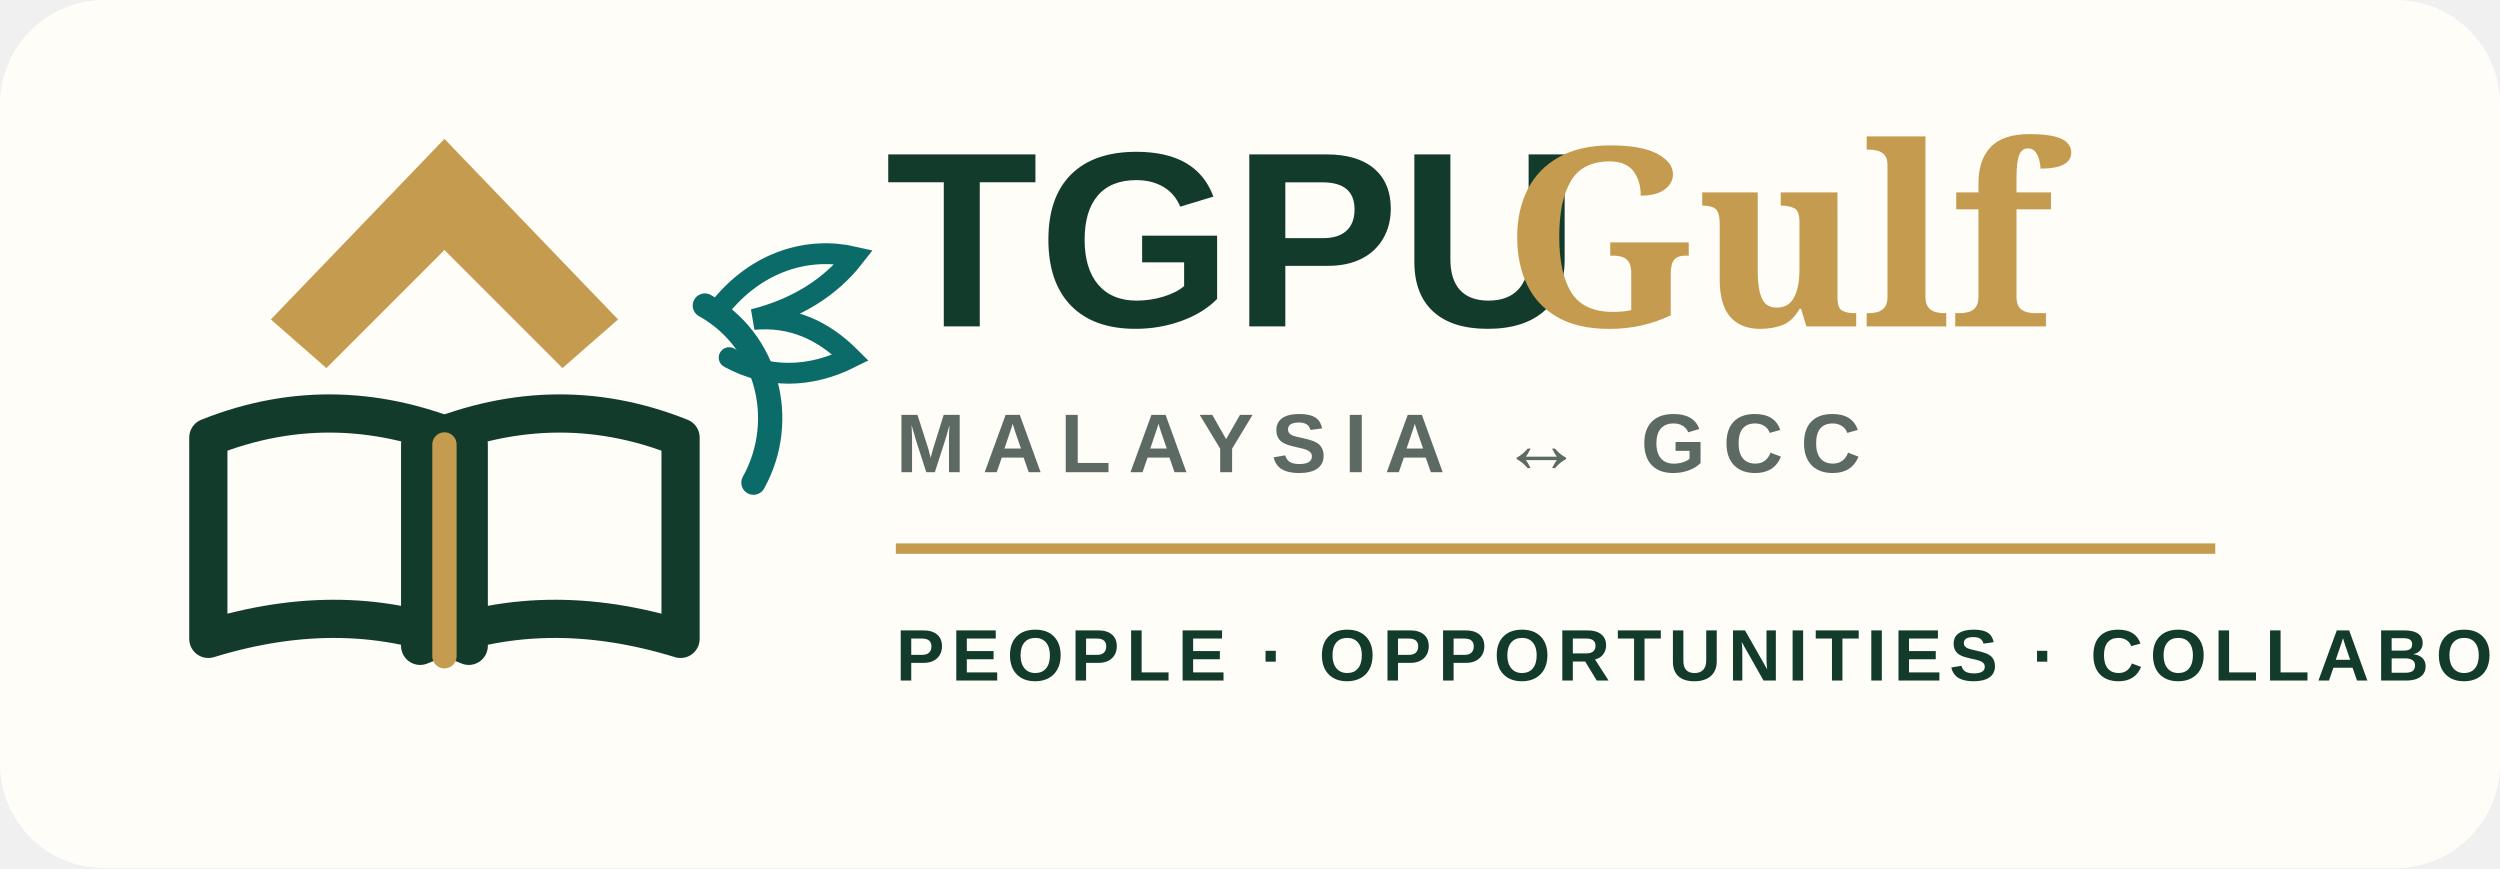
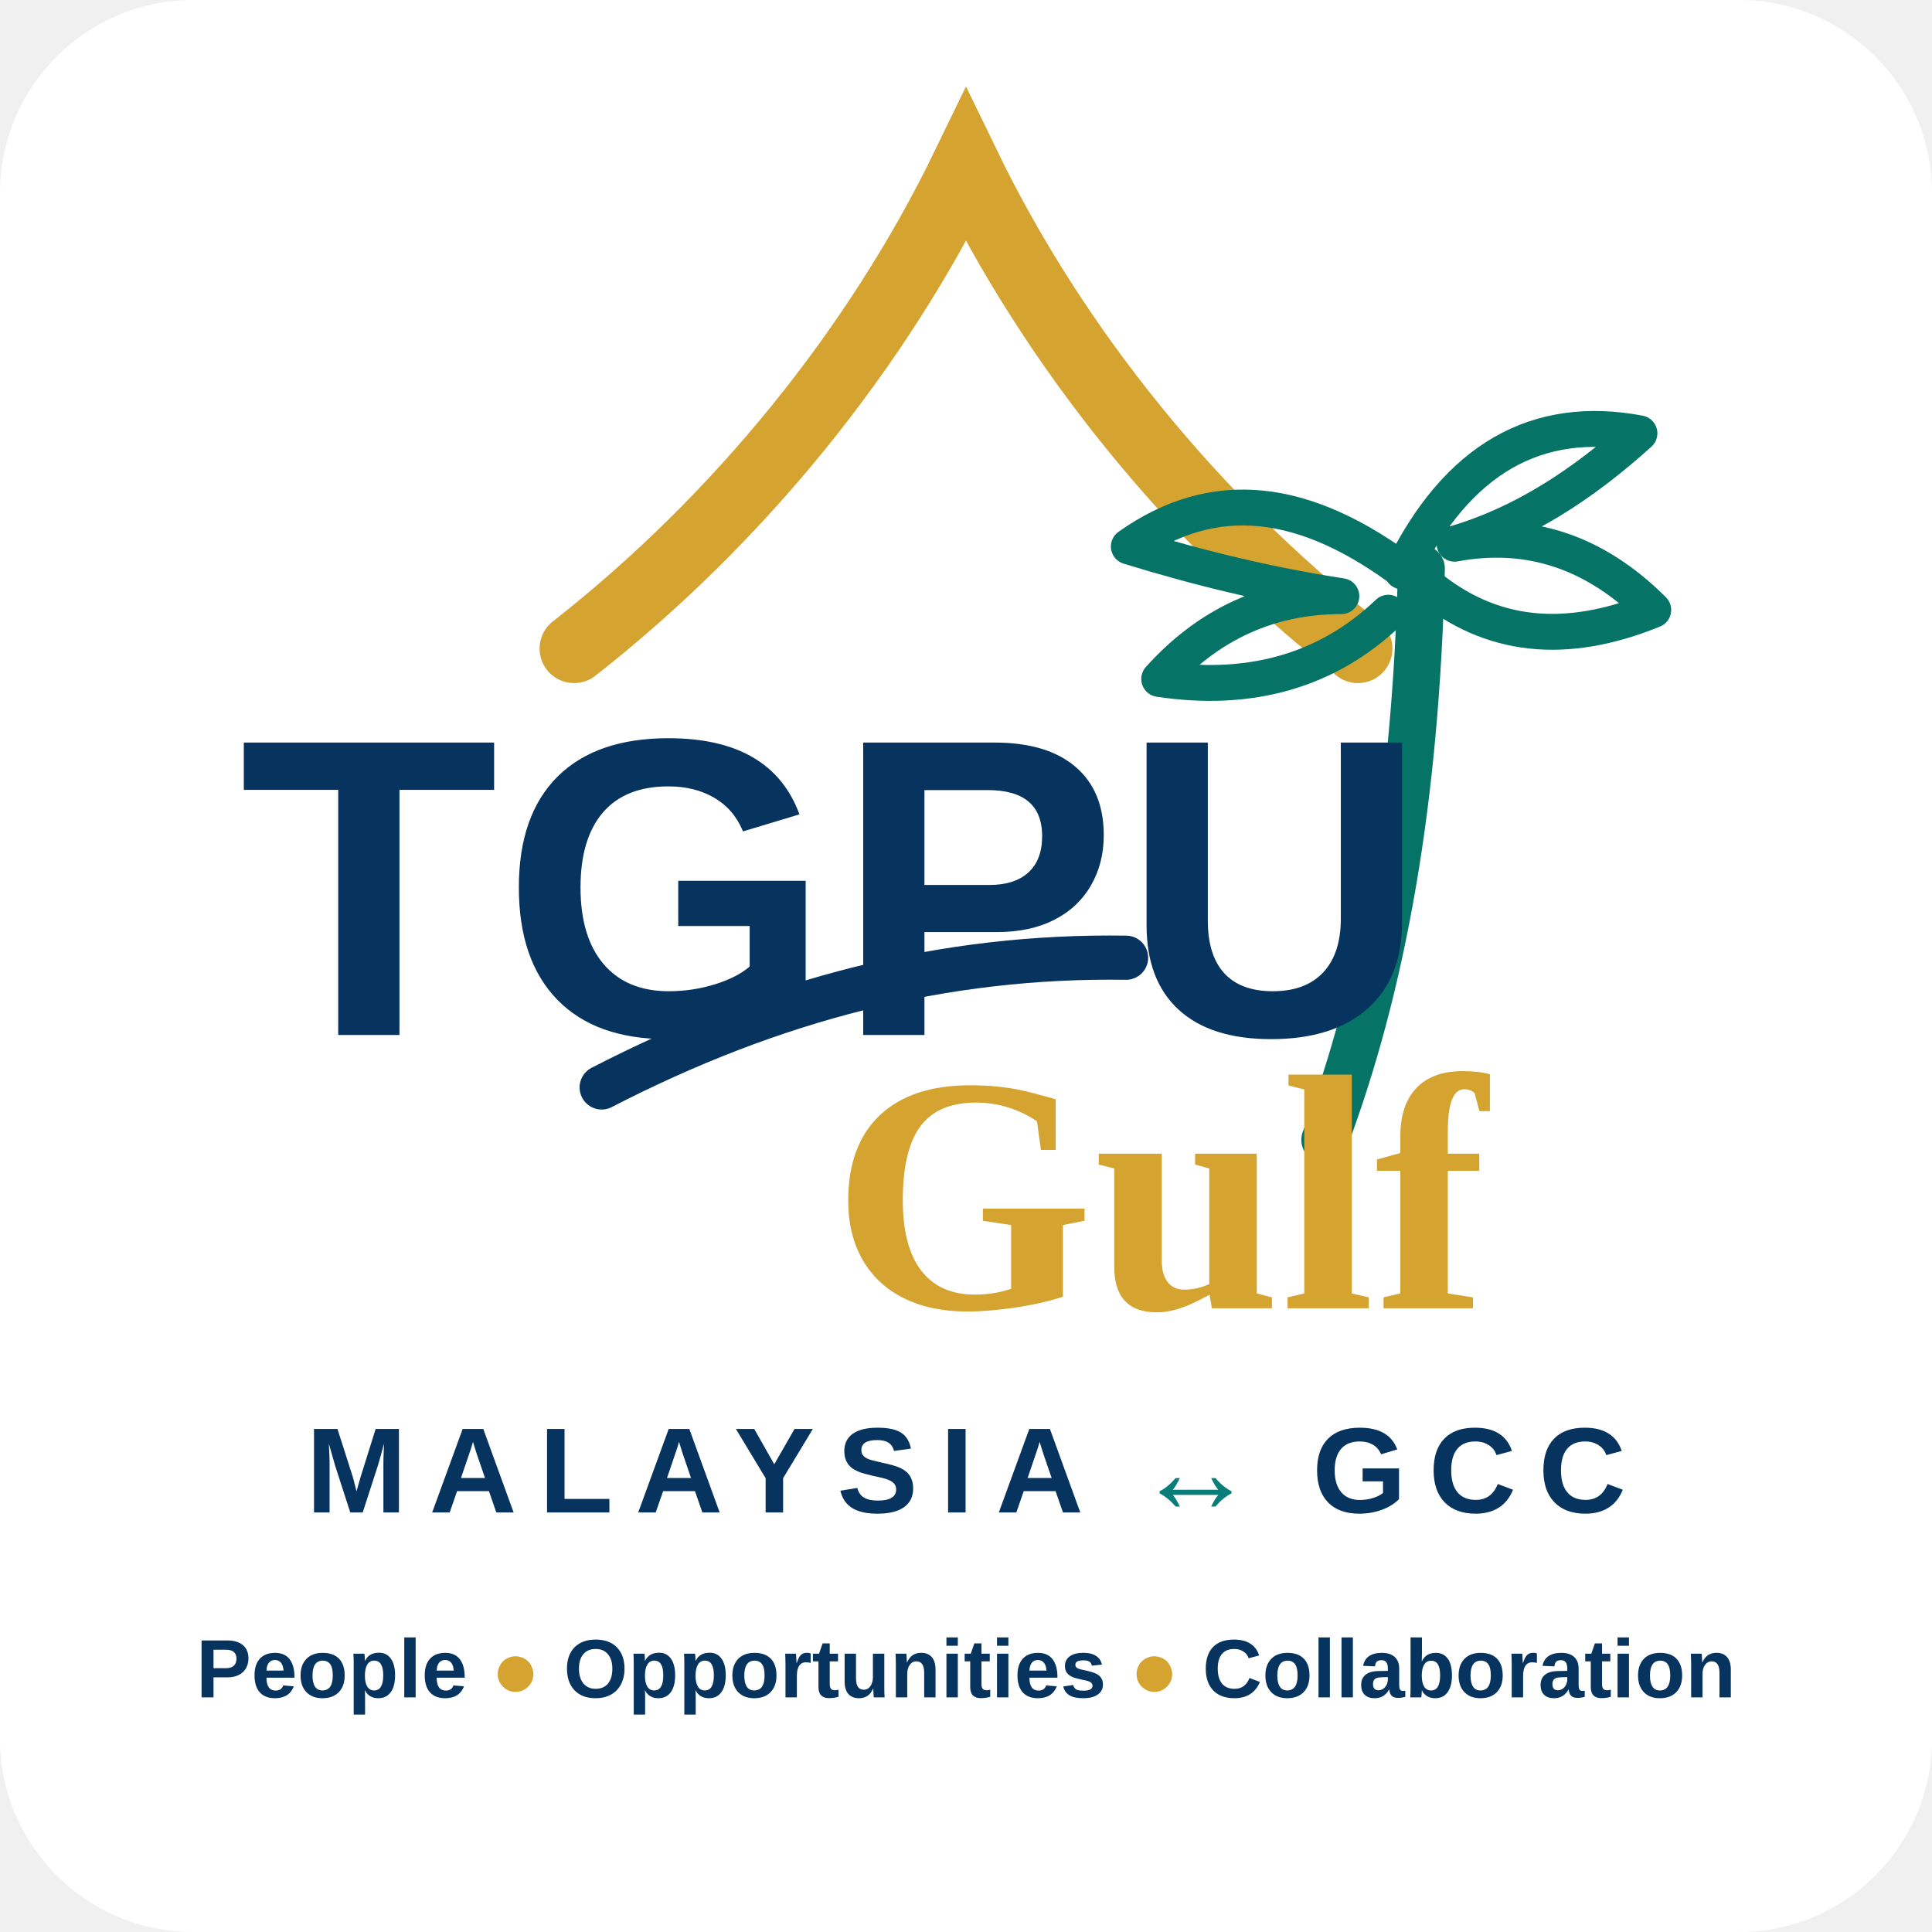
- <svg xmlns="http://www.w3.org/2000/svg" viewBox="0 0 720 250" role="img" aria-labelledby="title desc">
-   <rect width="720" height="250" rx="30" fill="#fffdf8" />
-   <g transform="translate(36 34)">
-     <path d="M92 6 142 58 126 72 92 38 58 72 42 58Z" fill="#c59b4f" />
-     <path d="M24 92c25-10 50-9 75 2v58c-24-10-49-10-75-2Z" fill="none" stroke="#123b2c" stroke-width="11" stroke-linejoin="round" />
-     <path d="M160 92c-25-10-50-9-75 2v58c24-10 49-10 75-2Z" fill="none" stroke="#123b2c" stroke-width="11" stroke-linejoin="round" />
-     <path d="M92 94v61" stroke="#c59b4f" stroke-width="7" stroke-linecap="round" />
-     <path d="M167 54c18 10 24 33 14 51" fill="none" stroke="#0b6b68" stroke-width="7" stroke-linecap="round" />
-     <path d="M171 55c11-14 26-18 39-15-7 9-17 15-29 18 11-1 20 3 28 11-12 6-24 6-35 0" fill="none" stroke="#0b6b68" stroke-width="6" stroke-linecap="round" />
+ <svg xmlns="http://www.w3.org/2000/svg" viewBox="0 0 700 700" role="img" aria-labelledby="title desc">
+   <rect width="700" height="700" rx="70" fill="#fff" />
+   <path d="M208 235C268 188 318 126 350 60c32 66 82 128 142 175" fill="none" stroke="#d5a32f" stroke-width="25" stroke-linecap="round" />
+   <g fill="none" stroke="#057467" stroke-linecap="round" stroke-linejoin="round">
+     <path d="M515 206c-2 84-14 151-35 207" stroke-width="17" />
+     <path d="M508 207c20-41 49-57 86-50-21 19-43 33-67 40 27-5 51 3 72 24-32 13-59 10-82-9" stroke-width="13" />
+     <path d="M510 208c-37-28-70-32-101-10 26 8 51 14 77 18-26 0-48 10-66 30 33 5 61-3 83-24" stroke-width="13" />
  </g>
-   <text x="255" y="94" font-family="Arial, Helvetica, sans-serif" font-size="72" font-weight="800" fill="#123b2c">TGPU</text>
-   <text x="433" y="94" font-family="Georgia, serif" font-size="72" font-weight="700" fill="#c59b4f">Gulf</text>
-   <text x="258" y="136" font-family="Arial, Helvetica, sans-serif" font-size="24" font-weight="700" letter-spacing="5" fill="#5d6a63">MALAYSIA ↔ GCC</text>
-   <line x1="258" y1="158" x2="638" y2="158" stroke="#c59b4f" stroke-width="3" />
-   <text x="258" y="196" font-family="Arial, Helvetica, sans-serif" font-size="21" font-weight="600" letter-spacing="2" fill="#123b2c">PEOPLE · OPPORTUNITIES · COLLABORATION</text>
+   <text x="302" y="375" text-anchor="middle" font-family="Arial, Helvetica, sans-serif" font-size="154" font-weight="900" letter-spacing="1" fill="#06345f">TGPU</text>
+   <path d="M218 394c62-32 124-48 190-47" fill="none" stroke="#06345f" stroke-width="16" stroke-linecap="round" />
+   <text x="420" y="474" text-anchor="middle" font-family="Georgia, 'Times New Roman', serif" font-size="122" font-weight="700" fill="#d5a32f">Gulf</text>
+   <text x="350" y="548" text-anchor="middle" font-family="Arial, Helvetica, sans-serif" font-size="44" font-weight="800" letter-spacing="8" fill="#06345f">MALAYSIA <tspan fill="#087d79">↔</tspan> GCC</text>
+   <text x="350" y="615" text-anchor="middle" font-family="Arial, Helvetica, sans-serif" font-size="30" font-weight="600" fill="#06345f">People <tspan fill="#d5a32f">●</tspan> Opportunities <tspan fill="#d5a32f">●</tspan> Collaboration</text>
</svg>
